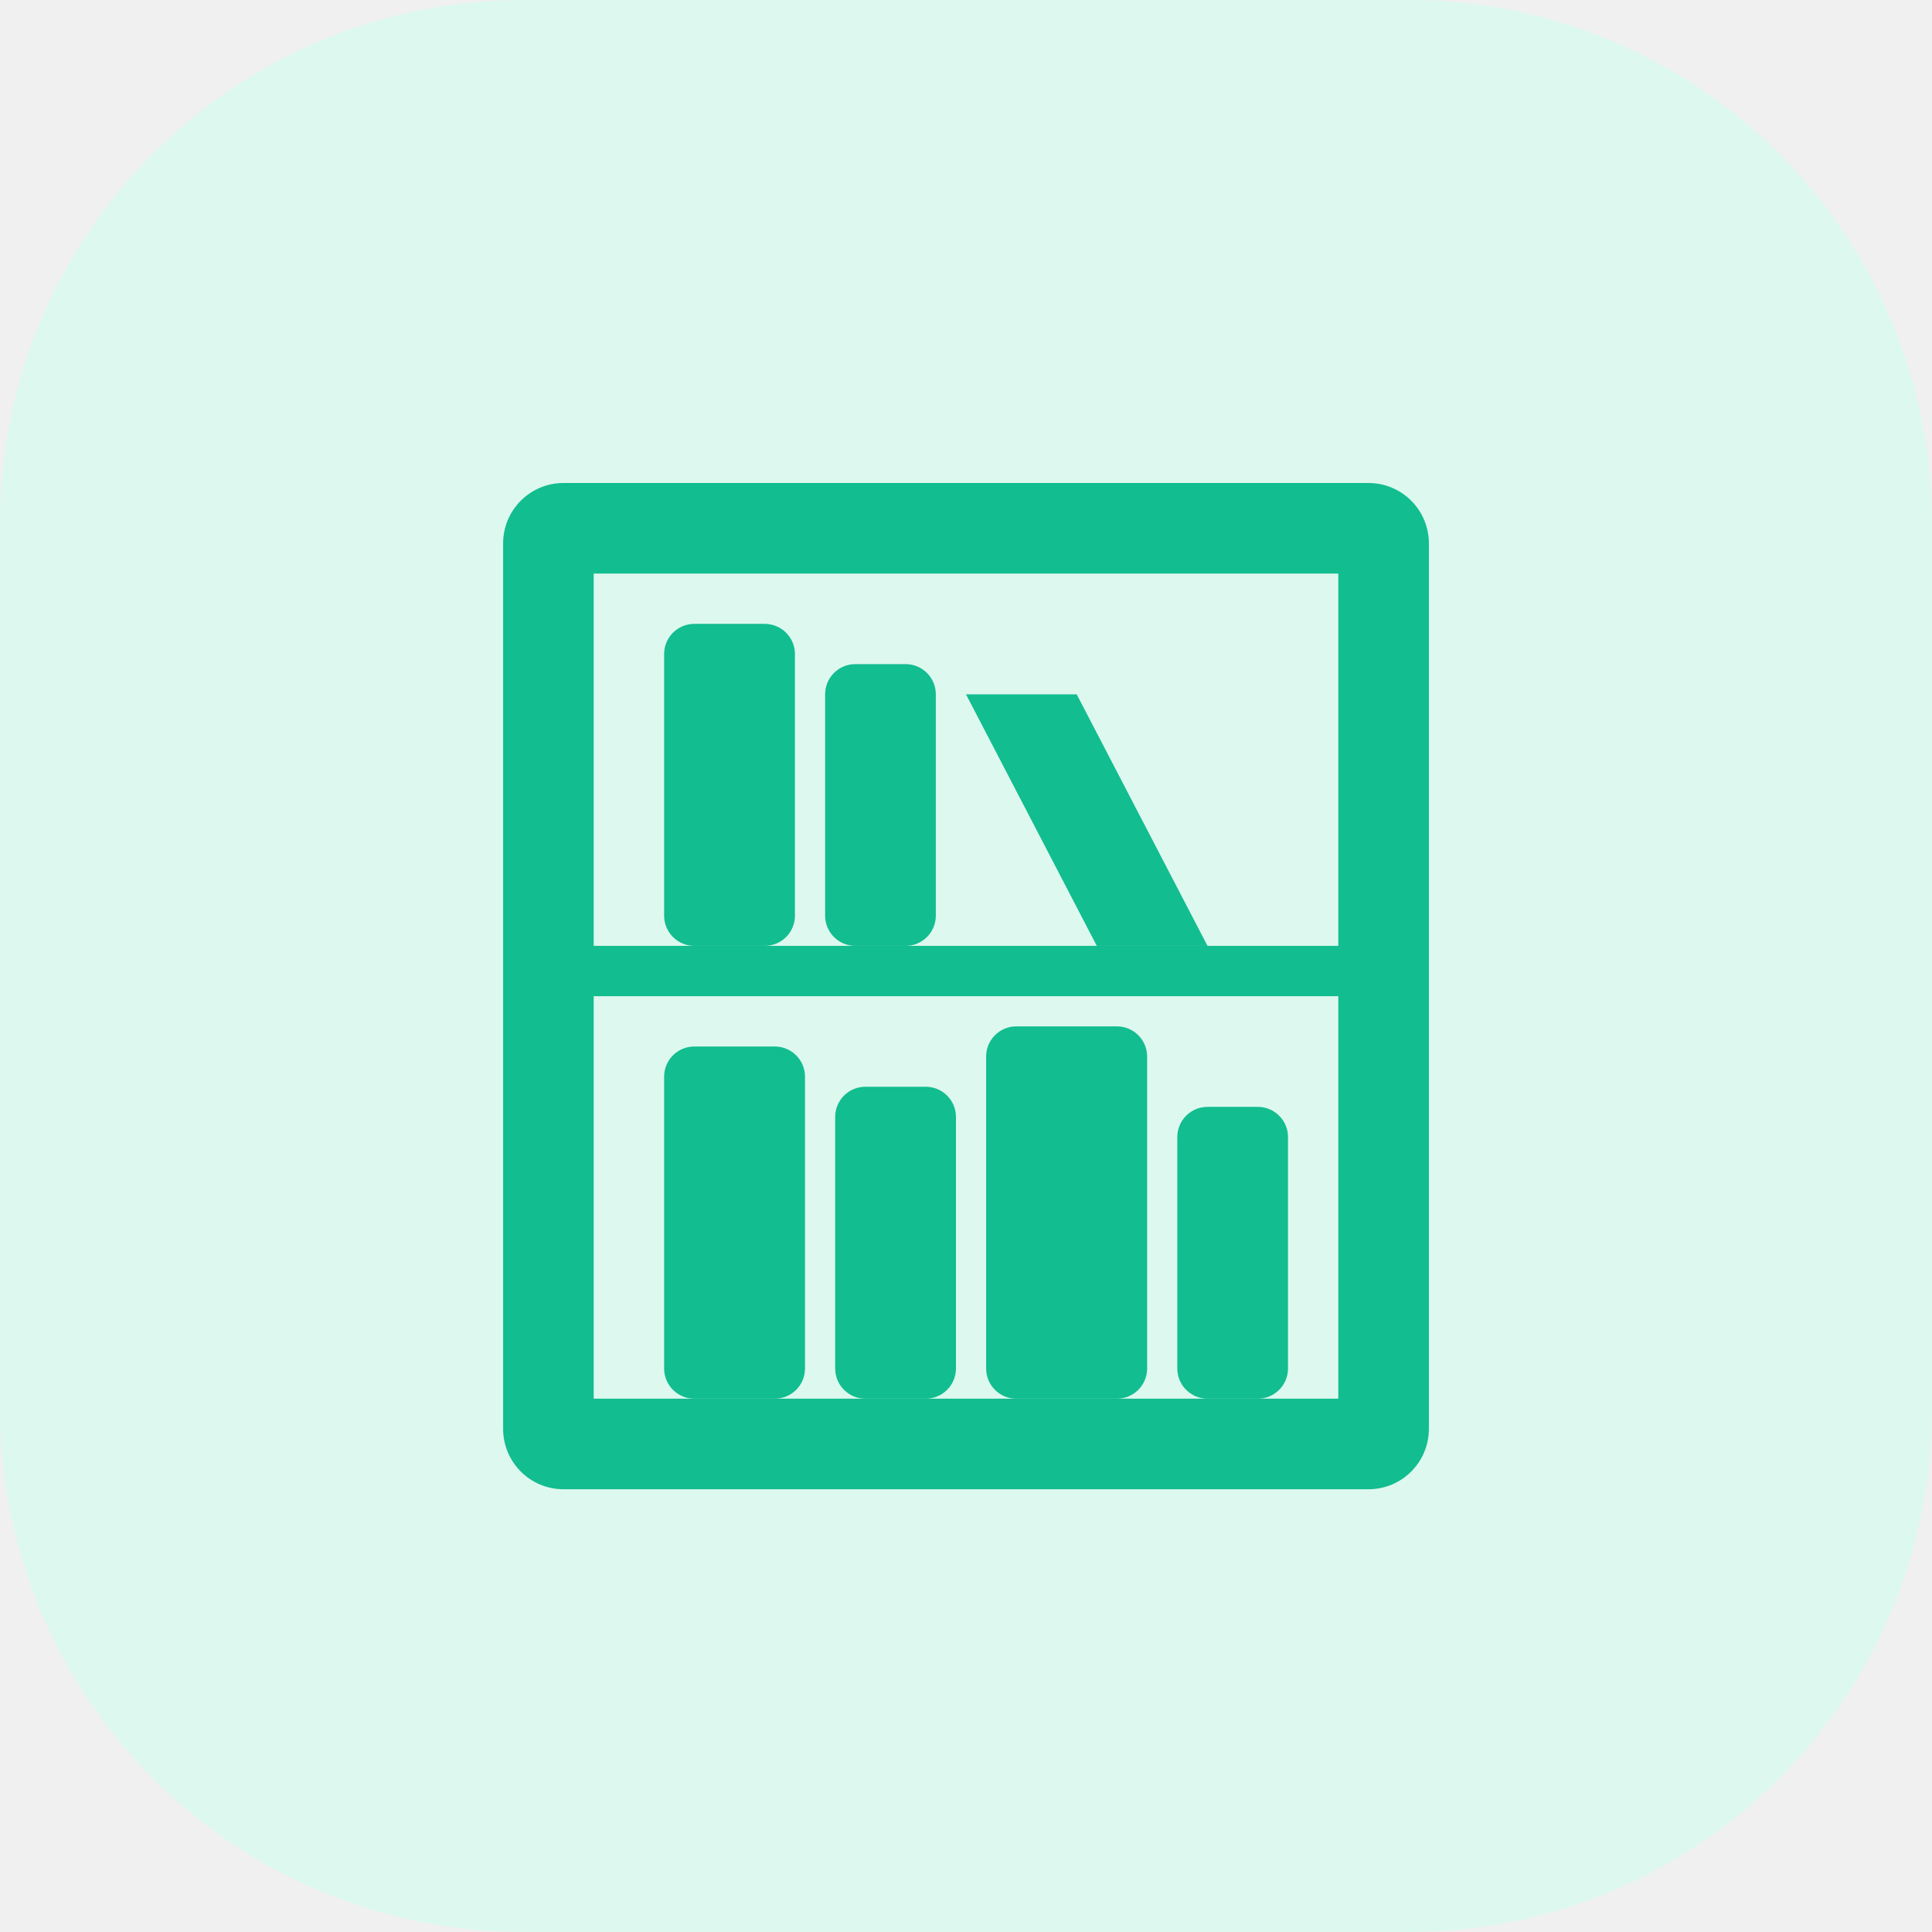
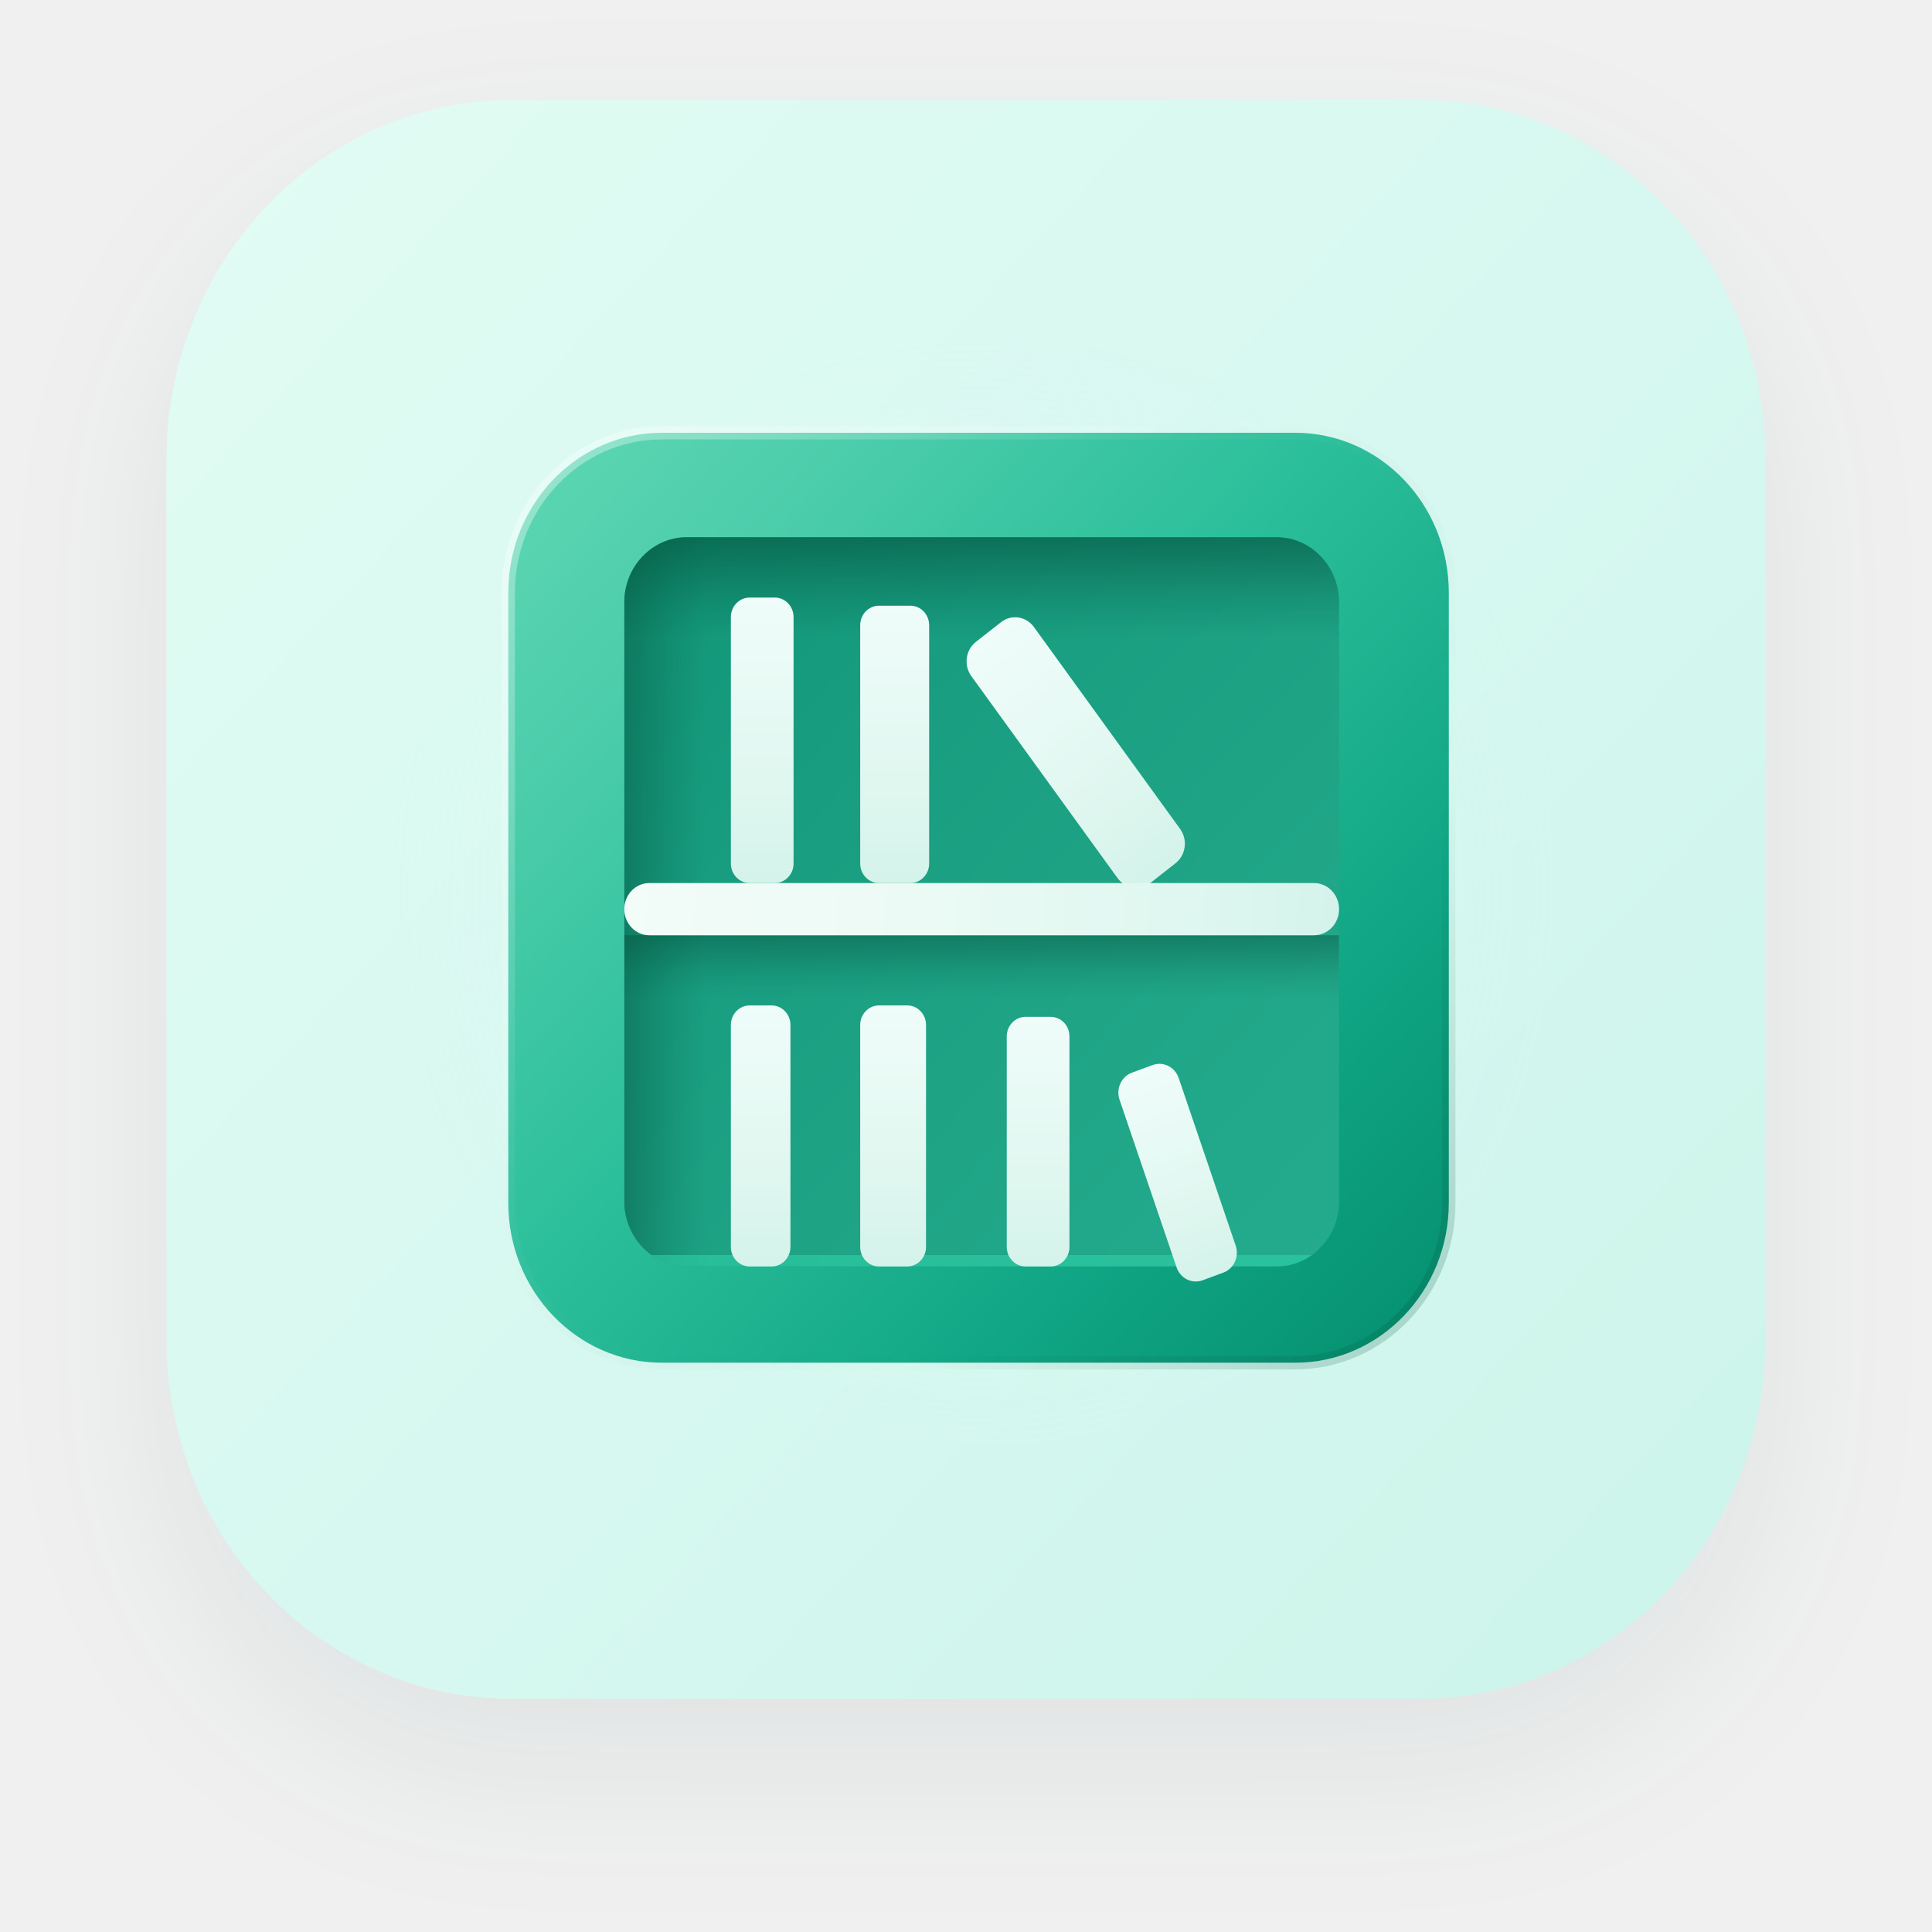
- <svg xmlns="http://www.w3.org/2000/svg" viewBox="0 0 96 96" width="96" height="96" fill="none">
-   <rect width="96" height="96" rx="26" fill="#ddf8ef" />
-   <path fill-rule="evenodd" clip-rule="evenodd" d="     M 28 24 h 40 a 3 3 0 0 1 3 3 v 44 a 3 3 0 0 1 -3 3 H 28 a 3 3 0 0 1 -3 -3 V 27 a 3 3 0 0 1 3 -3 z     M 29.5 28.5 h 37 v 18.5 h -37 z     M 29.5 49.5 h 37 v 20 h -37 z   " fill="#12bd8f" />
-   <rect x="33" y="31" width="6.5" height="16" rx="1.5" fill="#12bd8f" />
-   <rect x="41" y="33" width="5.5" height="14" rx="1.5" fill="#12bd8f" />
-   <path d="M 48 34.5 l 6.5 12.5 h 5.5 l -6.5 -12.5 z" fill="#12bd8f" />
-   <rect x="33" y="52" width="7" height="17.5" rx="1.5" fill="#12bd8f" />
-   <rect x="41.5" y="54" width="6" height="15.5" rx="1.5" fill="#12bd8f" />
-   <rect x="49" y="51" width="8" height="18.5" rx="1.5" fill="#12bd8f" />
-   <rect x="58.5" y="55" width="5.5" height="14.5" rx="1.5" fill="#12bd8f" />
+ <svg xmlns="http://www.w3.org/2000/svg" width="116" height="116" viewBox="0 0 116 116" fill="none">
+   <g filter="url(#filter0_d_9_210)">
+     <g clip-path="url(#clip0_9_210)">
+       <g clip-path="url(#clip1_9_210)">
+         <path d="M85.294 6H30.706C19.27 6 10 15.649 10 27.551V80.449C10 92.351 19.27 102 30.706 102H85.294C96.73 102 106 92.351 106 80.449V27.551C106 15.649 96.73 6 85.294 6Z" fill="url(#paint0_linear_9_210)" />
+         <path d="M58.753 86.816C78.505 86.816 94.518 71.905 94.518 53.51C94.518 35.116 78.505 20.204 58.753 20.204C39.001 20.204 22.988 35.116 22.988 53.51C22.988 71.905 39.001 86.816 58.753 86.816Z" fill="url(#paint1_radial_9_210)" />
+         <path d="M77.765 25.984H39.741C34.647 25.984 30.518 30.282 30.518 35.584V72.22C30.518 77.522 34.647 81.82 39.741 81.82H77.765C82.859 81.82 86.988 77.522 86.988 72.22V35.584C86.988 30.282 82.859 25.984 77.765 25.984Z" fill="url(#paint2_linear_9_210)" />
+         <path d="M77.765 25.984H39.741C34.647 25.984 30.518 30.282 30.518 35.584V72.22C30.518 77.522 34.647 81.82 39.741 81.82H77.765C82.859 81.82 86.988 77.522 86.988 72.22V35.584C86.988 30.282 82.859 25.984 77.765 25.984Z" stroke="url(#paint3_linear_9_210)" stroke-width="0.8" />
+         <path d="M76.635 32.253H41.247C39.168 32.253 37.482 34.007 37.482 36.171V72.122C37.482 74.287 39.168 76.041 41.247 76.041H76.635C78.715 76.041 80.4 74.287 80.4 72.122V36.171C80.4 34.007 78.715 32.253 76.635 32.253Z" fill="url(#paint4_linear_9_210)" />
+         <mask id="mask0_9_210" style="mask-type:luminance" maskUnits="userSpaceOnUse" x="37" y="32" width="44" height="45">
+           <path d="M76.635 32.253H41.247C39.168 32.253 37.482 34.007 37.482 36.171V72.122C37.482 74.287 39.168 76.041 41.247 76.041H76.635C78.715 76.041 80.4 74.287 80.4 72.122V36.171C80.4 34.007 78.715 32.253 76.635 32.253Z" fill="white" />
+         </mask>
+         <g mask="url(#mask0_9_210)">
+           <path d="M80.4 32.253H37.482V38.62H80.4V32.253Z" fill="url(#paint5_linear_9_210)" />
+           <path d="M42.659 32.253H37.482V76.041H42.659V32.253Z" fill="url(#paint6_linear_9_210)" />
+           <path d="M80.4 56.155H37.482V60.074H80.4V56.155Z" fill="url(#paint7_linear_9_210)" />
+           <path opacity="0.6" d="M79.318 75.355H38.565C38.383 75.355 38.235 75.509 38.235 75.698C38.235 75.887 38.383 76.041 38.565 76.041H79.318C79.5 76.041 79.647 75.887 79.647 75.698C79.647 75.509 79.5 75.355 79.318 75.355Z" fill="#2ED1A8" />
+         </g>
+         <path d="M46.518 35.878H45.012C44.388 35.878 43.882 36.404 43.882 37.053V51.845C43.882 52.494 44.388 53.02 45.012 53.02H46.518C47.141 53.02 47.647 52.494 47.647 51.845V37.053C47.647 36.404 47.141 35.878 46.518 35.878Z" fill="url(#paint8_linear_9_210)" />
+         <path d="M54.659 36.367H52.776C52.153 36.367 51.647 36.894 51.647 37.543V51.845C51.647 52.494 52.153 53.02 52.776 53.02H54.659C55.283 53.02 55.788 52.494 55.788 51.845V37.543C55.788 36.894 55.283 36.367 54.659 36.367Z" fill="url(#paint9_linear_9_210)" />
+         <path d="M60.101 37.358L58.597 38.537C57.974 39.025 57.85 39.946 58.319 40.594L67.099 52.721C67.568 53.369 68.453 53.498 69.076 53.01L70.579 51.831C71.202 51.342 71.326 50.421 70.857 49.773L62.078 37.647C61.608 36.999 60.723 36.869 60.101 37.358Z" fill="url(#paint10_linear_9_210)" />
+         <path d="M78.894 53.02H38.988C38.157 53.02 37.482 53.722 37.482 54.588C37.482 55.453 38.157 56.155 38.988 56.155H78.894C79.726 56.155 80.4 55.453 80.4 54.588C80.4 53.722 79.726 53.02 78.894 53.02Z" fill="url(#paint11_linear_9_210)" />
+         <path d="M46.329 60.367H45.012C44.388 60.367 43.882 60.894 43.882 61.543V74.865C43.882 75.514 44.388 76.041 45.012 76.041H46.329C46.953 76.041 47.459 75.514 47.459 74.865V61.543C47.459 60.894 46.953 60.367 46.329 60.367Z" fill="url(#paint12_linear_9_210)" />
+         <path d="M54.471 60.367H52.776C52.153 60.367 51.647 60.894 51.647 61.543V74.865C51.647 75.514 52.153 76.041 52.776 76.041H54.471C55.094 76.041 55.6 75.514 55.6 74.865V61.543C55.6 60.894 55.094 60.367 54.471 60.367Z" fill="url(#paint13_linear_9_210)" />
+         <path d="M63.082 61.053H61.577C60.953 61.053 60.447 61.579 60.447 62.229V74.865C60.447 75.514 60.953 76.041 61.577 76.041H63.082C63.706 76.041 64.212 75.514 64.212 74.865V62.229C64.212 61.579 63.706 61.053 63.082 61.053Z" fill="url(#paint14_linear_9_210)" />
+         <path d="M69.206 63.946L67.964 64.404C67.327 64.639 66.994 65.367 67.219 66.03L70.644 76.095C70.869 76.758 71.569 77.105 72.206 76.87L73.448 76.412C74.085 76.177 74.418 75.45 74.192 74.787L70.768 64.722C70.543 64.059 69.843 63.712 69.206 63.946Z" fill="url(#paint15_linear_9_210)" />
+       </g>
+     </g>
+   </g>
+   <defs>
+     <filter id="filter0_d_9_210" x="0" y="0" width="116" height="116" filterUnits="userSpaceOnUse" color-interpolation-filters="sRGB">
+       <feFlood flood-opacity="0" result="BackgroundImageFix" />
+       <feColorMatrix in="SourceAlpha" type="matrix" values="0 0 0 0 0 0 0 0 0 0 0 0 0 0 0 0 0 0 127 0" result="hardAlpha" />
+       <feOffset dy="4" />
+       <feGaussianBlur stdDeviation="5" />
+       <feColorMatrix type="matrix" values="0 0 0 0 0.039 0 0 0 0 0.247 0 0 0 0 0.239 0 0 0 0.07 0" />
+       <feBlend mode="normal" in2="BackgroundImageFix" result="effect1_dropShadow_9_210" />
+       <feBlend mode="normal" in="SourceGraphic" in2="effect1_dropShadow_9_210" result="shape" />
+     </filter>
+     <linearGradient id="paint0_linear_9_210" x1="10" y1="6" x2="109.679" y2="98.014" gradientUnits="userSpaceOnUse">
+       <stop stop-color="#E1FCF3" />
+       <stop offset="0.55" stop-color="#D6F8F0" />
+       <stop offset="1" stop-color="#CCF4EA" />
+     </linearGradient>
+     <radialGradient id="paint1_radial_9_210" cx="0" cy="0" r="1" gradientUnits="userSpaceOnUse" gradientTransform="translate(58.7529 53.5102) scale(35.7647 37.2245)">
+       <stop stop-color="white" stop-opacity="0.4" />
+       <stop offset="0.55" stop-color="#EDFDF8" stop-opacity="0.15" />
+       <stop offset="1" stop-color="#D6F8F0" stop-opacity="0" />
+     </radialGradient>
+     <linearGradient id="paint2_linear_9_210" x1="30.706" y1="24.612" x2="89.395" y2="80.06" gradientUnits="userSpaceOnUse">
+       <stop stop-color="#60D8B3" />
+       <stop offset="0.2" stop-color="#4CCDAB" />
+       <stop offset="0.45" stop-color="#2CBF9B" />
+       <stop offset="0.75" stop-color="#10A584" />
+       <stop offset="1" stop-color="#048E6E" />
+     </linearGradient>
+     <linearGradient id="paint3_linear_9_210" x1="30.706" y1="25.592" x2="89.314" y2="79.086" gradientUnits="userSpaceOnUse">
+       <stop stop-color="white" stop-opacity="0.4" />
+       <stop offset="0.35" stop-color="white" stop-opacity="0.06" />
+       <stop offset="0.7" stop-color="#004D3C" stop-opacity="0" />
+       <stop offset="1" stop-color="#004D3C" stop-opacity="0.22" />
+     </linearGradient>
+     <linearGradient id="paint4_linear_9_210" x1="37.482" y1="32.253" x2="82.081" y2="74.257" gradientUnits="userSpaceOnUse">
+       <stop stop-color="#129577" />
+       <stop offset="0.3" stop-color="#189D80" />
+       <stop offset="0.65" stop-color="#1FA486" />
+       <stop offset="1" stop-color="#24AB8D" />
+     </linearGradient>
+     <linearGradient id="paint5_linear_9_210" x1="10" y1="32.253" x2="10" y2="38.327" gradientUnits="userSpaceOnUse">
+       <stop stop-color="#024D39" stop-opacity="0.55" />
+       <stop offset="0.6" stop-color="#024D39" stop-opacity="0.18" />
+       <stop offset="1" stop-color="#024D39" stop-opacity="0" />
+     </linearGradient>
+     <linearGradient id="paint6_linear_9_210" x1="37.482" y1="6" x2="42.471" y2="6" gradientUnits="userSpaceOnUse">
+       <stop stop-color="#024D39" stop-opacity="0.4" />
+       <stop offset="0.6" stop-color="#024D39" stop-opacity="0.12" />
+       <stop offset="1" stop-color="#024D39" stop-opacity="0" />
+     </linearGradient>
+     <linearGradient id="paint7_linear_9_210" x1="10" y1="56.155" x2="10" y2="59.877" gradientUnits="userSpaceOnUse">
+       <stop stop-color="#024B38" stop-opacity="0.42" />
+       <stop offset="0.6" stop-color="#024B38" stop-opacity="0.12" />
+       <stop offset="1" stop-color="#024B38" stop-opacity="0" />
+     </linearGradient>
+     <linearGradient id="paint8_linear_9_210" x1="43.882" y1="35.878" x2="43.882" y2="53.02" gradientUnits="userSpaceOnUse">
+       <stop stop-color="#EFFCFA" />
+       <stop offset="0.3" stop-color="#E9FAF5" />
+       <stop offset="0.75" stop-color="#DCF6EE" />
+       <stop offset="1" stop-color="#D4F3EB" />
+     </linearGradient>
+     <linearGradient id="paint9_linear_9_210" x1="51.647" y1="36.367" x2="51.647" y2="53.02" gradientUnits="userSpaceOnUse">
+       <stop stop-color="#EFFCFA" />
+       <stop offset="0.3" stop-color="#E9FAF5" />
+       <stop offset="0.75" stop-color="#DCF6EE" />
+       <stop offset="1" stop-color="#D4F3EB" />
+     </linearGradient>
+     <linearGradient id="paint10_linear_9_210" x1="57.47" y1="39.421" x2="68.489" y2="53.47" gradientUnits="userSpaceOnUse">
+       <stop stop-color="#EFFCFA" />
+       <stop offset="0.35" stop-color="#E8FAF5" />
+       <stop offset="0.8" stop-color="#DBF5ED" />
+       <stop offset="1" stop-color="#D3F3EB" />
+     </linearGradient>
+     <linearGradient id="paint11_linear_9_210" x1="37.482" y1="53.02" x2="80.416" y2="55.915" gradientUnits="userSpaceOnUse">
+       <stop stop-color="#F2FCF9" />
+       <stop offset="0.4" stop-color="#ECFAF5" />
+       <stop offset="0.8" stop-color="#DEF7F0" />
+       <stop offset="1" stop-color="#D4F3EB" />
+     </linearGradient>
+     <linearGradient id="paint12_linear_9_210" x1="43.882" y1="60.367" x2="43.882" y2="76.041" gradientUnits="userSpaceOnUse">
+       <stop stop-color="#EFFCFA" />
+       <stop offset="0.3" stop-color="#E9FAF5" />
+       <stop offset="0.75" stop-color="#DCF6EE" />
+       <stop offset="1" stop-color="#D4F3EB" />
+     </linearGradient>
+     <linearGradient id="paint13_linear_9_210" x1="51.647" y1="60.367" x2="51.647" y2="76.041" gradientUnits="userSpaceOnUse">
+       <stop stop-color="#EFFCFA" />
+       <stop offset="0.3" stop-color="#E9FAF5" />
+       <stop offset="0.75" stop-color="#DCF6EE" />
+       <stop offset="1" stop-color="#D4F3EB" />
+     </linearGradient>
+     <linearGradient id="paint14_linear_9_210" x1="60.447" y1="61.053" x2="60.447" y2="76.041" gradientUnits="userSpaceOnUse">
+       <stop stop-color="#EFFCFA" />
+       <stop offset="0.3" stop-color="#E9FAF5" />
+       <stop offset="0.75" stop-color="#DCF6EE" />
+       <stop offset="1" stop-color="#D4F3EB" />
+     </linearGradient>
+     <linearGradient id="paint15_linear_9_210" x1="66.811" y1="64.829" x2="71.363" y2="77.18" gradientUnits="userSpaceOnUse">
+       <stop stop-color="#EFFCFA" />
+       <stop offset="0.35" stop-color="#E8FAF5" />
+       <stop offset="0.8" stop-color="#DBF5ED" />
+       <stop offset="1" stop-color="#D3F3EB" />
+     </linearGradient>
+     <clipPath id="clip0_9_210">
+       <rect width="96" height="96" fill="white" transform="translate(10 6)" />
+     </clipPath>
+     <clipPath id="clip1_9_210">
+       <rect width="96" height="96" fill="white" transform="translate(10 6)" />
+     </clipPath>
+   </defs>
</svg>
